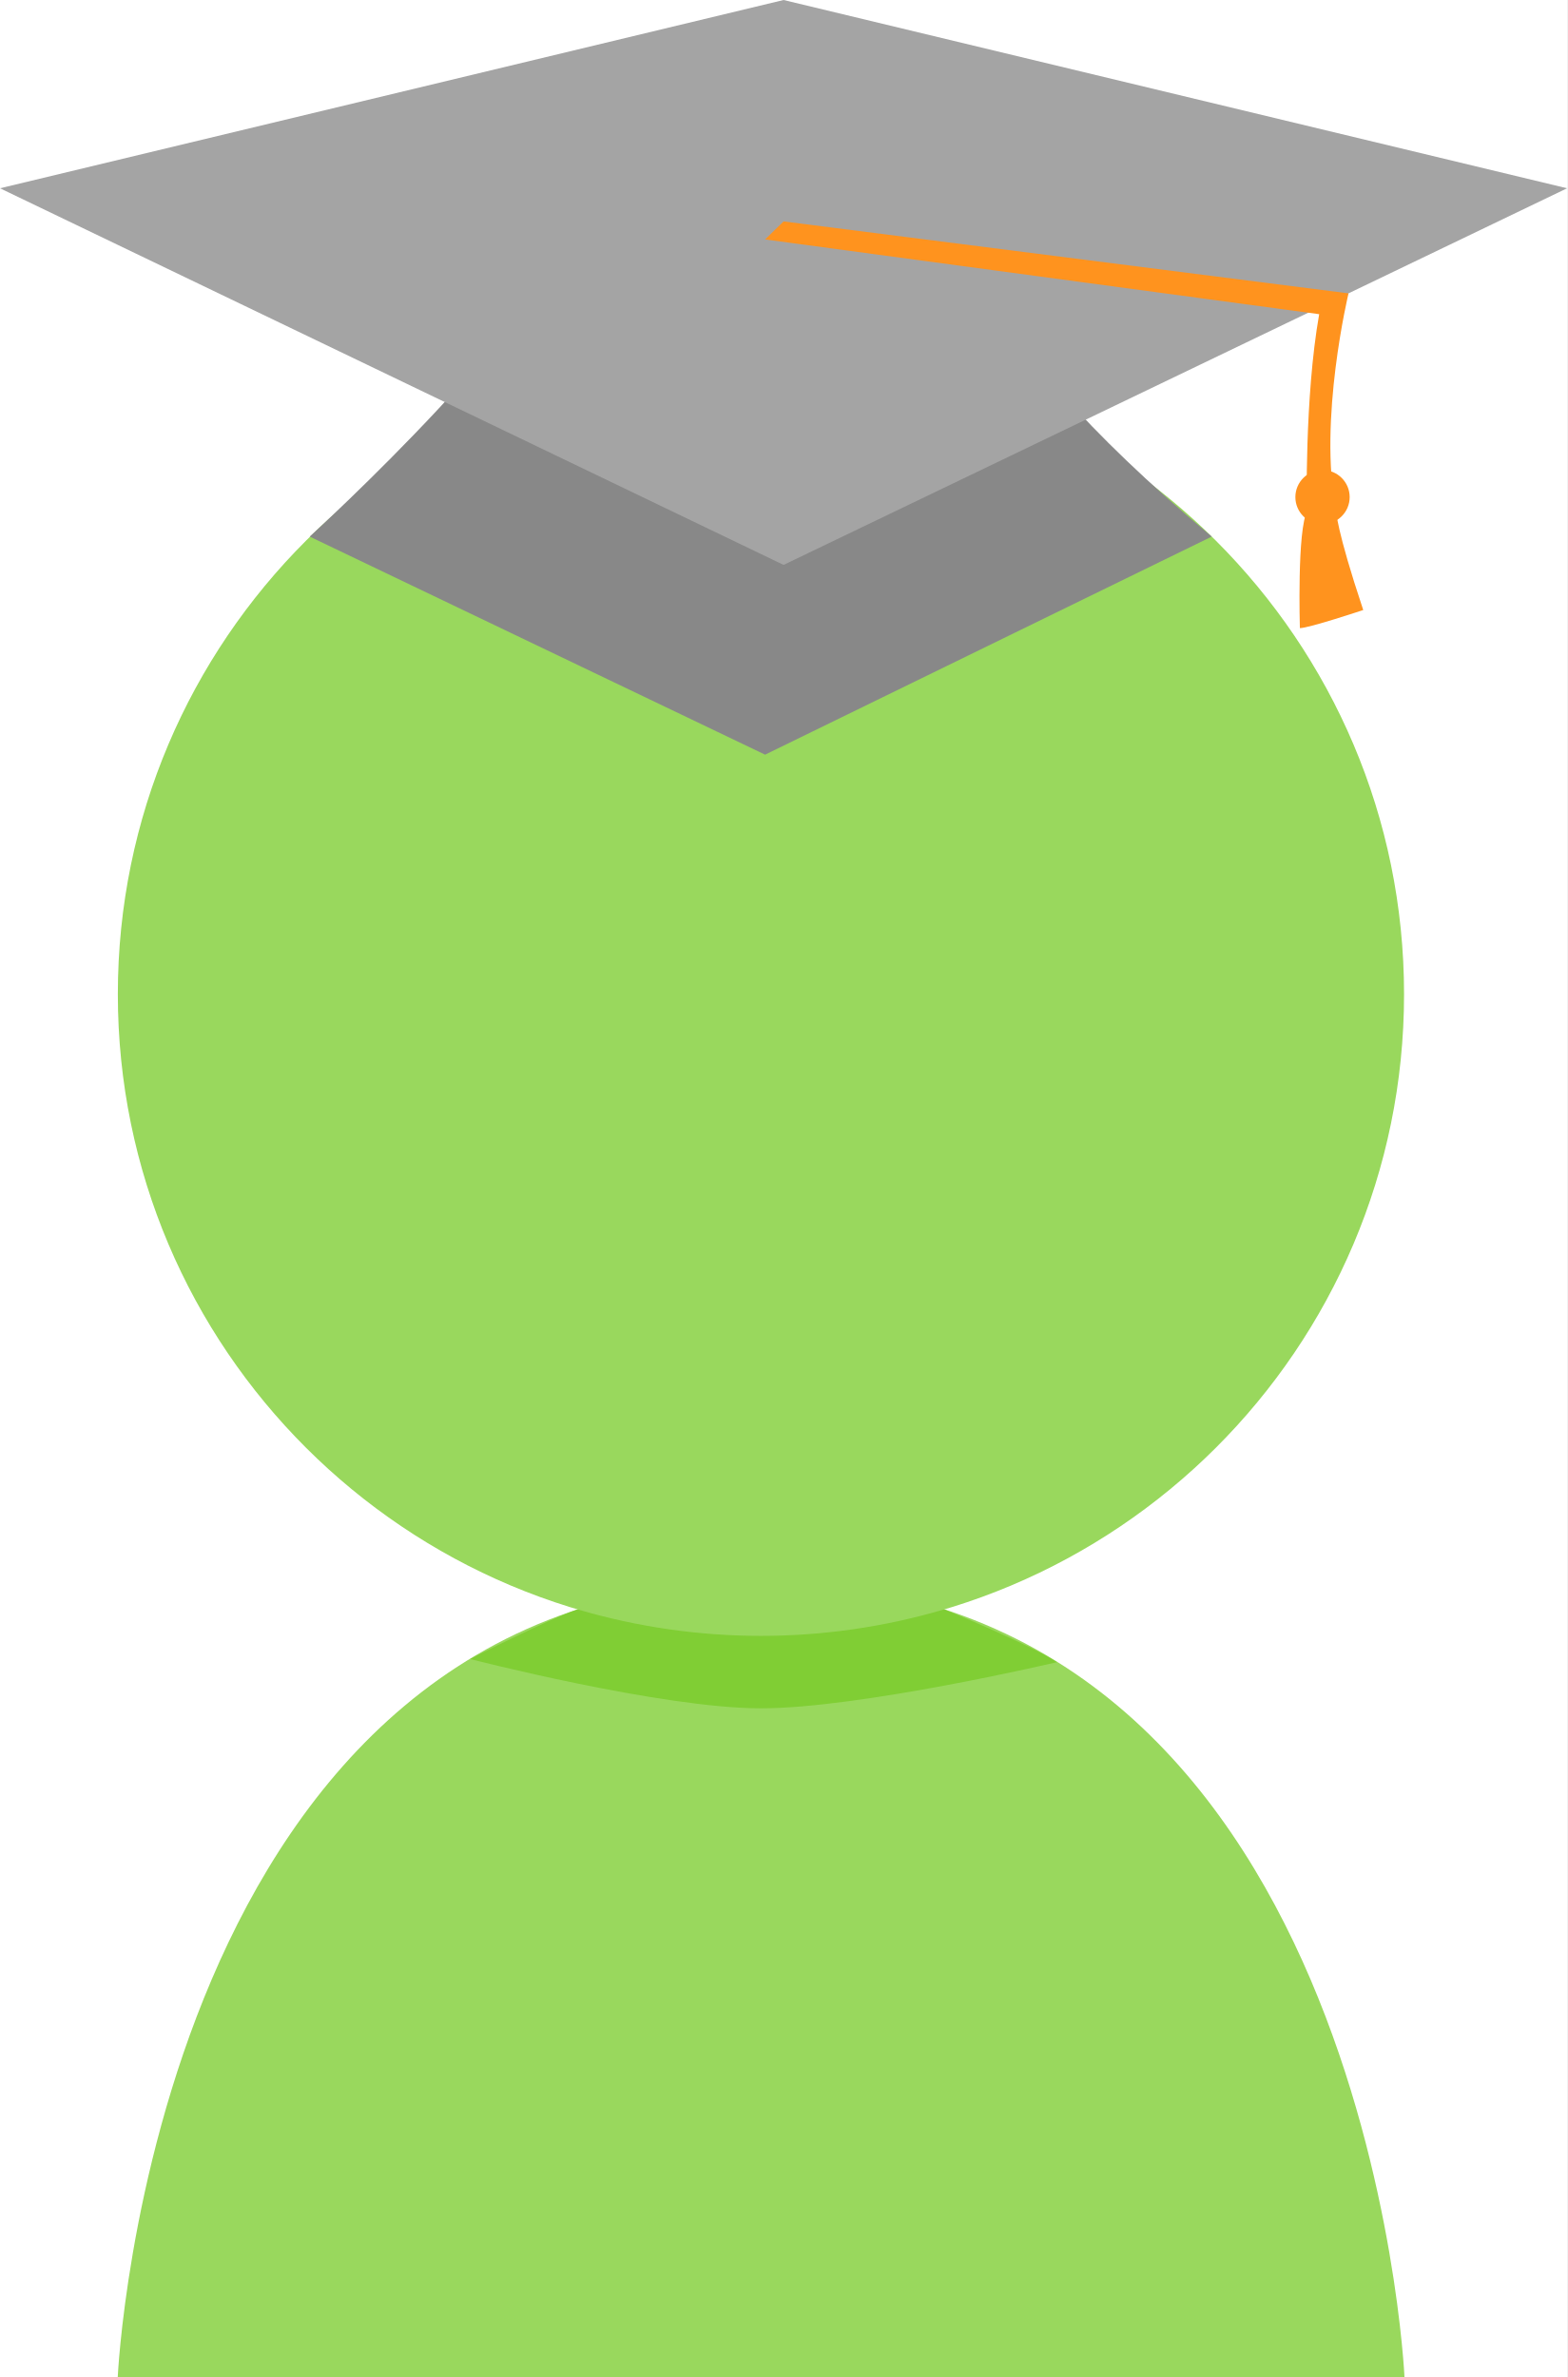
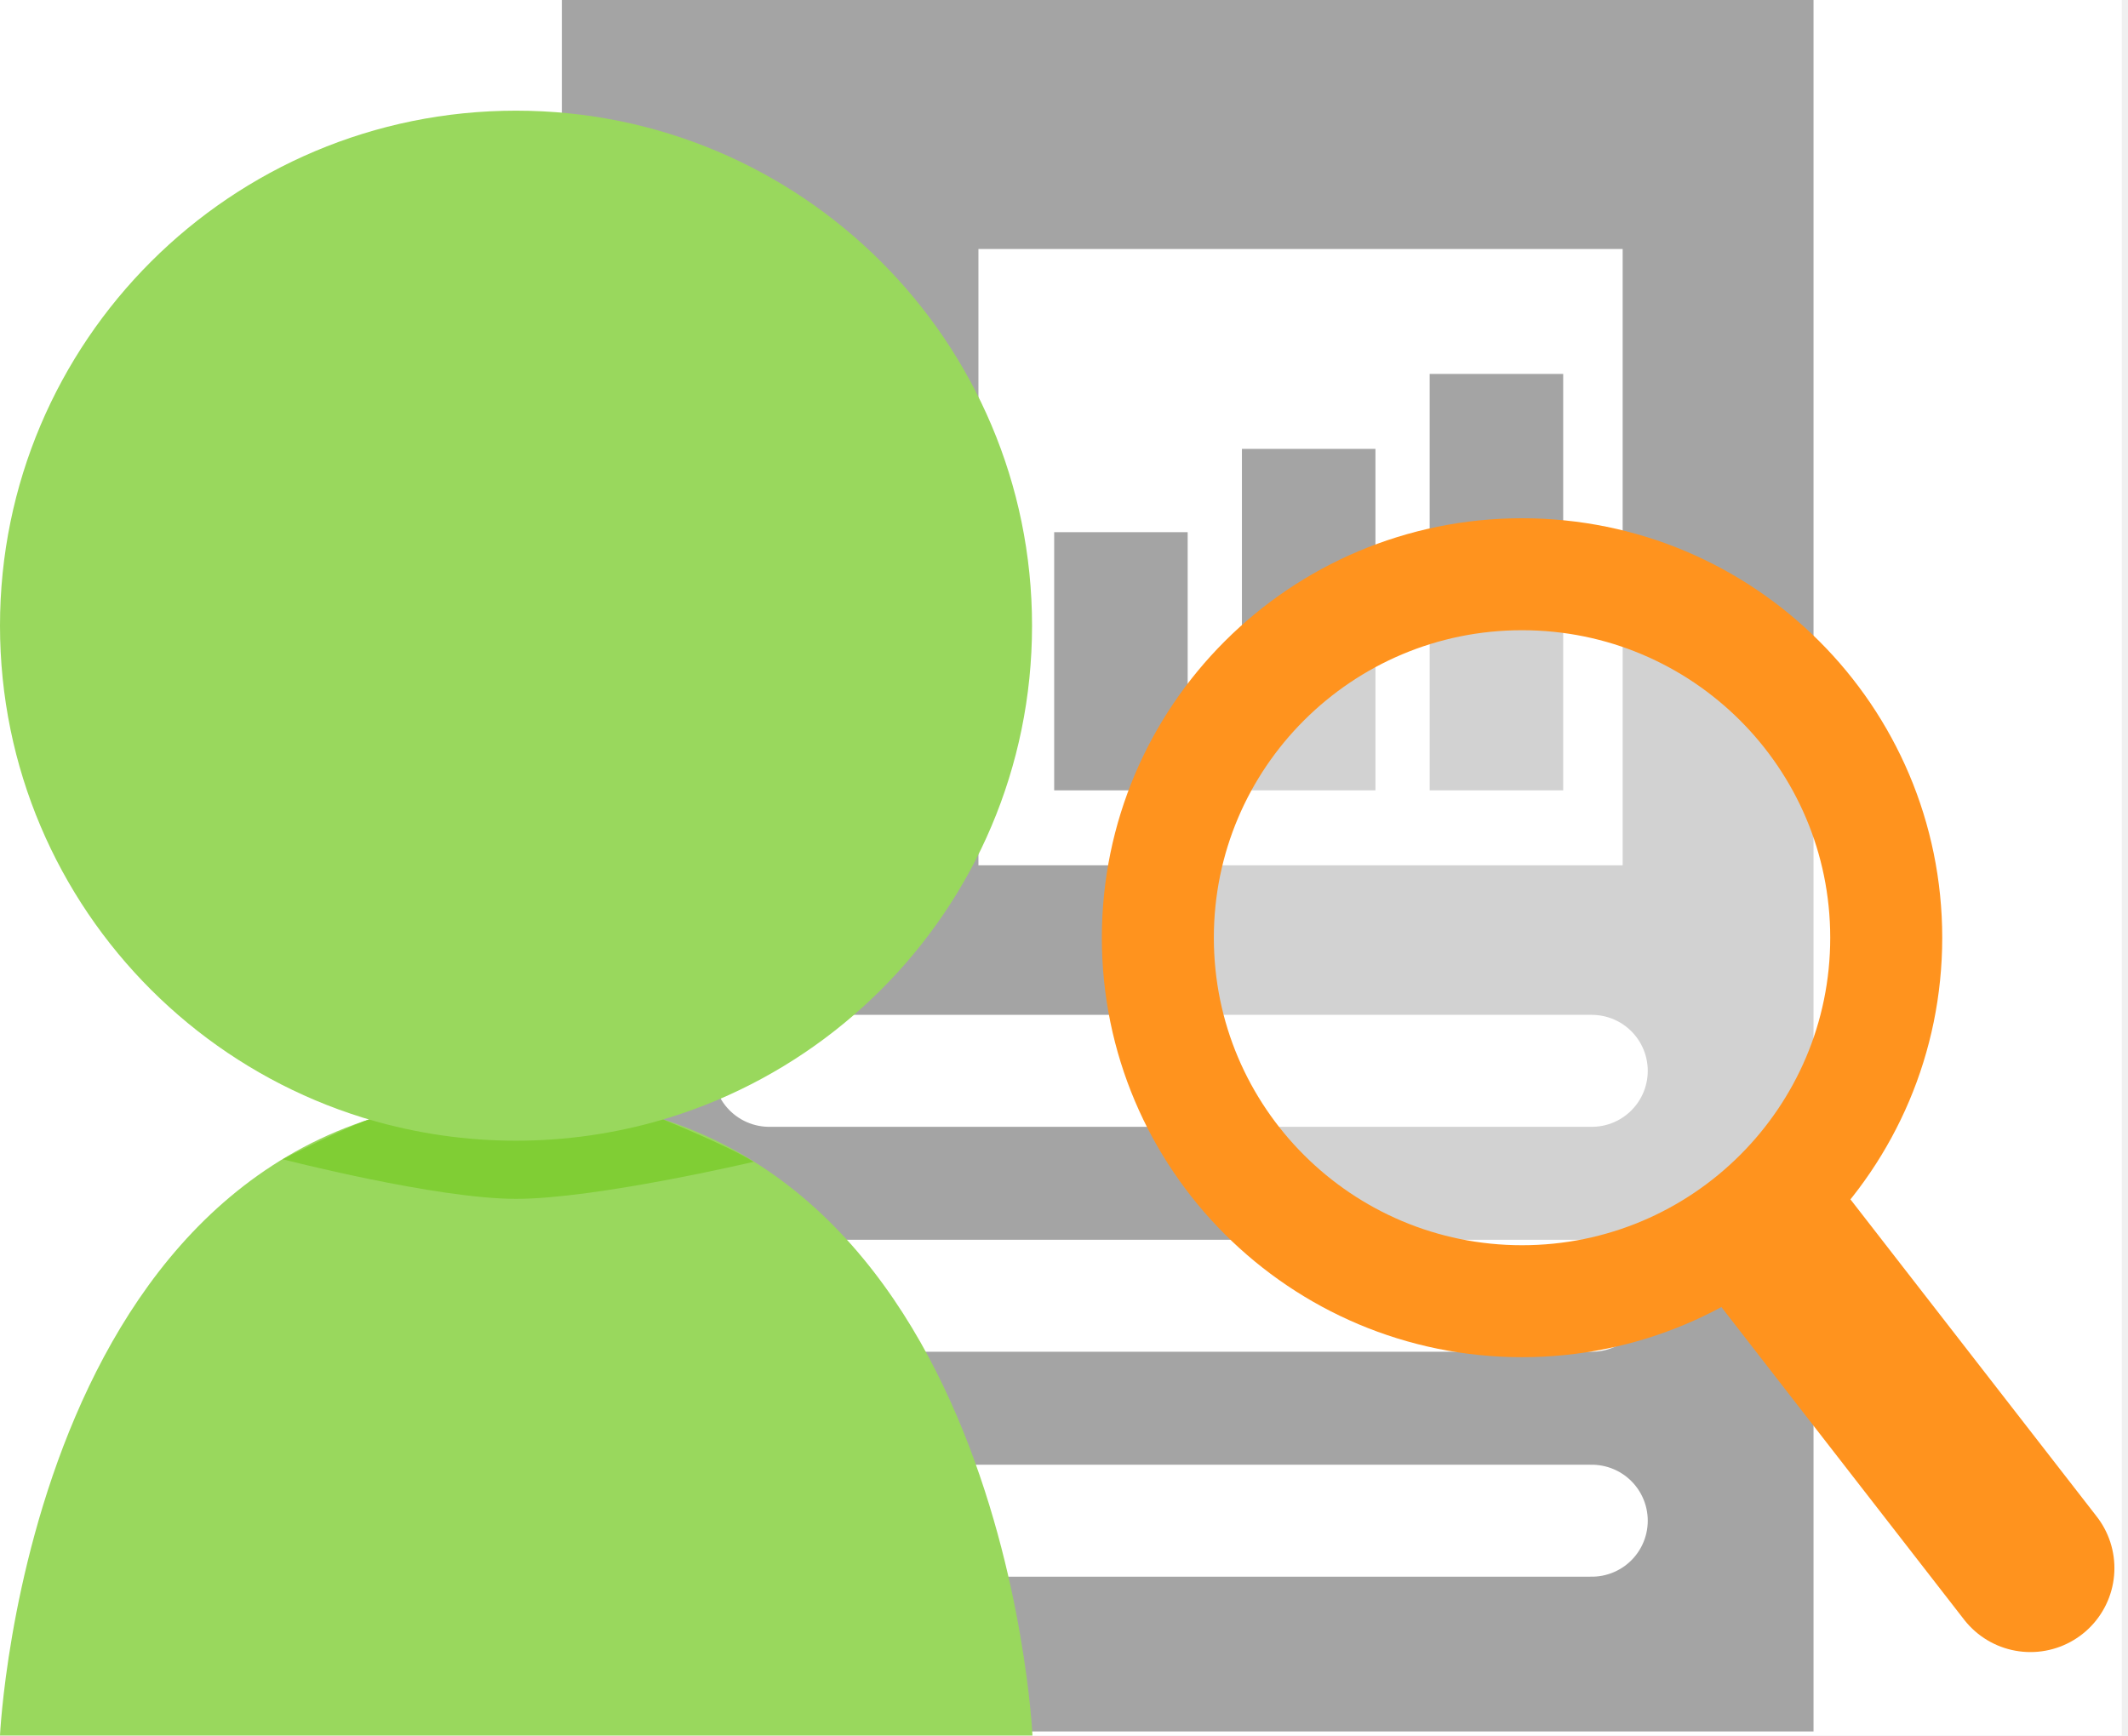
- <svg xmlns="http://www.w3.org/2000/svg" width="118" height="179" viewBox="0 0 118 179" fill="none">
-   <rect width="118" height="179" fill="white" />
-   <path d="M57.298 123.19C84.042 123.19 105.723 101.556 105.723 74.869C105.723 48.182 84.042 26.548 57.298 26.548C30.553 26.548 8.873 48.182 8.873 74.869C8.873 101.556 30.553 123.19 57.298 123.19Z" fill="#99D85D" />
-   <path d="M8.866 179C8.866 179 11.594 119.104 57.311 119.104C103.029 119.104 105.756 179 105.756 179H8.866Z" fill="#99D85D" />
-   <path d="M91.242 40.408L57.61 56.83L23.32 40.408C23.32 40.408 42.605 22.8 42.605 16.674H72.614C72.614 16.674 71.645 23.985 91.242 40.408Z" fill="#888888" />
-   <path d="M59.003 0L118 14.178L59.003 42.54L0 14.178L59.003 0Z" fill="#A4A4A4" />
-   <path d="M59.004 16.674L101.542 22.091C101.542 22.091 99.246 31.647 100.606 38.454H98.403C98.403 38.454 98.217 29.971 99.332 23.66L57.61 18.032L59.004 16.674Z" fill="#FF931E" />
-   <path d="M99.584 39.474C100.713 39.474 101.628 38.561 101.628 37.434C101.628 36.308 100.713 35.395 99.584 35.395C98.455 35.395 97.54 36.308 97.54 37.434C97.54 38.561 98.455 39.474 99.584 39.474Z" fill="#FF931E" />
-   <path d="M100.606 38.454C100.606 38.454 100.606 39.812 102.65 45.937C102.65 45.937 98.562 47.301 97.879 47.301C97.879 47.301 97.653 39.812 98.449 38.454C99.246 37.097 100.606 38.454 100.606 38.454Z" fill="#FF931E" />
-   <path d="M43.494 121.196C52.502 123.854 62.087 123.854 71.095 121.196C71.095 121.196 77.326 123.719 79.589 125.17C79.589 125.17 64.797 128.646 57.298 128.646C49.799 128.646 35.398 124.931 35.398 124.931C35.398 124.931 41.291 121.925 43.494 121.196Z" fill="#80CE34" />
+ <svg xmlns="http://www.w3.org/2000/svg" width="190" height="155" viewBox="0 0 190 155" fill="none">
+   <g clip-path="url(#clip0)">
+     <rect width="189.444" height="155" fill="white" />
+     <path d="M161.922 0H50.165V154.634H161.922V0Z" fill="#A4A4A4" />
+     <path d="M144.881 22.238H87.36V77.279H144.881V22.238Z" fill="white" />
+     <path d="M68.684 95.635H142.121" stroke="white" stroke-width="10" stroke-miterlimit="10" stroke-linecap="round" />
+     <path d="M68.684 115.724H142.121" stroke="white" stroke-width="10" stroke-miterlimit="10" stroke-linecap="round" />
+     <path d="M106.043 47.528H94.123V70.585H106.043V47.528Z" fill="#A4A4A4" />
+     <path d="M122.807 40.09H110.886V70.585H122.807V40.09Z" fill="#A4A4A4" />
+     <path d="M139.57 33.395H127.649V70.585H139.57V33.395Z" fill="#A4A4A4" />
+     <path d="M68.684 135.812H142.121" stroke="white" stroke-width="10" stroke-miterlimit="10" stroke-linecap="round" />
+     <path opacity="0.5" d="M136.357 114.627C153.517 114.627 167.428 100.739 167.428 83.608C167.428 66.477 153.517 52.589 136.357 52.589C119.197 52.589 105.286 66.477 105.286 83.608C105.286 100.739 119.197 114.627 136.357 114.627Z" fill="white" />
+     <path d="M158.601 110.82L181.287 140.044" stroke="#FF931E" stroke-width="15" stroke-miterlimit="10" stroke-linecap="round" />
+     <path d="M135.896 116.209C153.855 116.209 168.413 101.675 168.413 83.747C168.413 65.818 153.855 51.284 135.896 51.284C117.937 51.284 103.379 65.818 103.379 83.747C103.379 101.675 117.937 116.209 135.896 116.209Z" stroke="#FF931E" stroke-width="10" stroke-miterlimit="10" />
+     <path d="M46.073 101.875C71.519 101.875 92.146 81.282 92.146 55.879C92.146 30.477 71.519 9.884 46.073 9.884C20.628 9.884 0 30.477 0 55.879C0 81.282 20.628 101.875 46.073 101.875Z" fill="#99D85D" />
+     <path d="M0 155C0 155 2.595 97.986 46.092 97.986C89.589 97.986 92.184 155 92.184 155H0Z" fill="#99D85D" />
+     <path d="M32.946 99.978C41.516 102.508 50.636 102.508 59.206 99.978C59.206 99.978 65.135 102.379 67.288 103.76C67.288 103.76 53.214 107.069 46.079 107.069C38.944 107.069 25.243 103.533 25.243 103.533C25.243 103.533 30.85 100.671 32.946 99.978Z" fill="#80CE34" />
+   </g>
+   <defs>
+     <clipPath id="clip0">
+       <rect width="189.444" height="155" fill="white" />
+     </clipPath>
+   </defs>
</svg>
